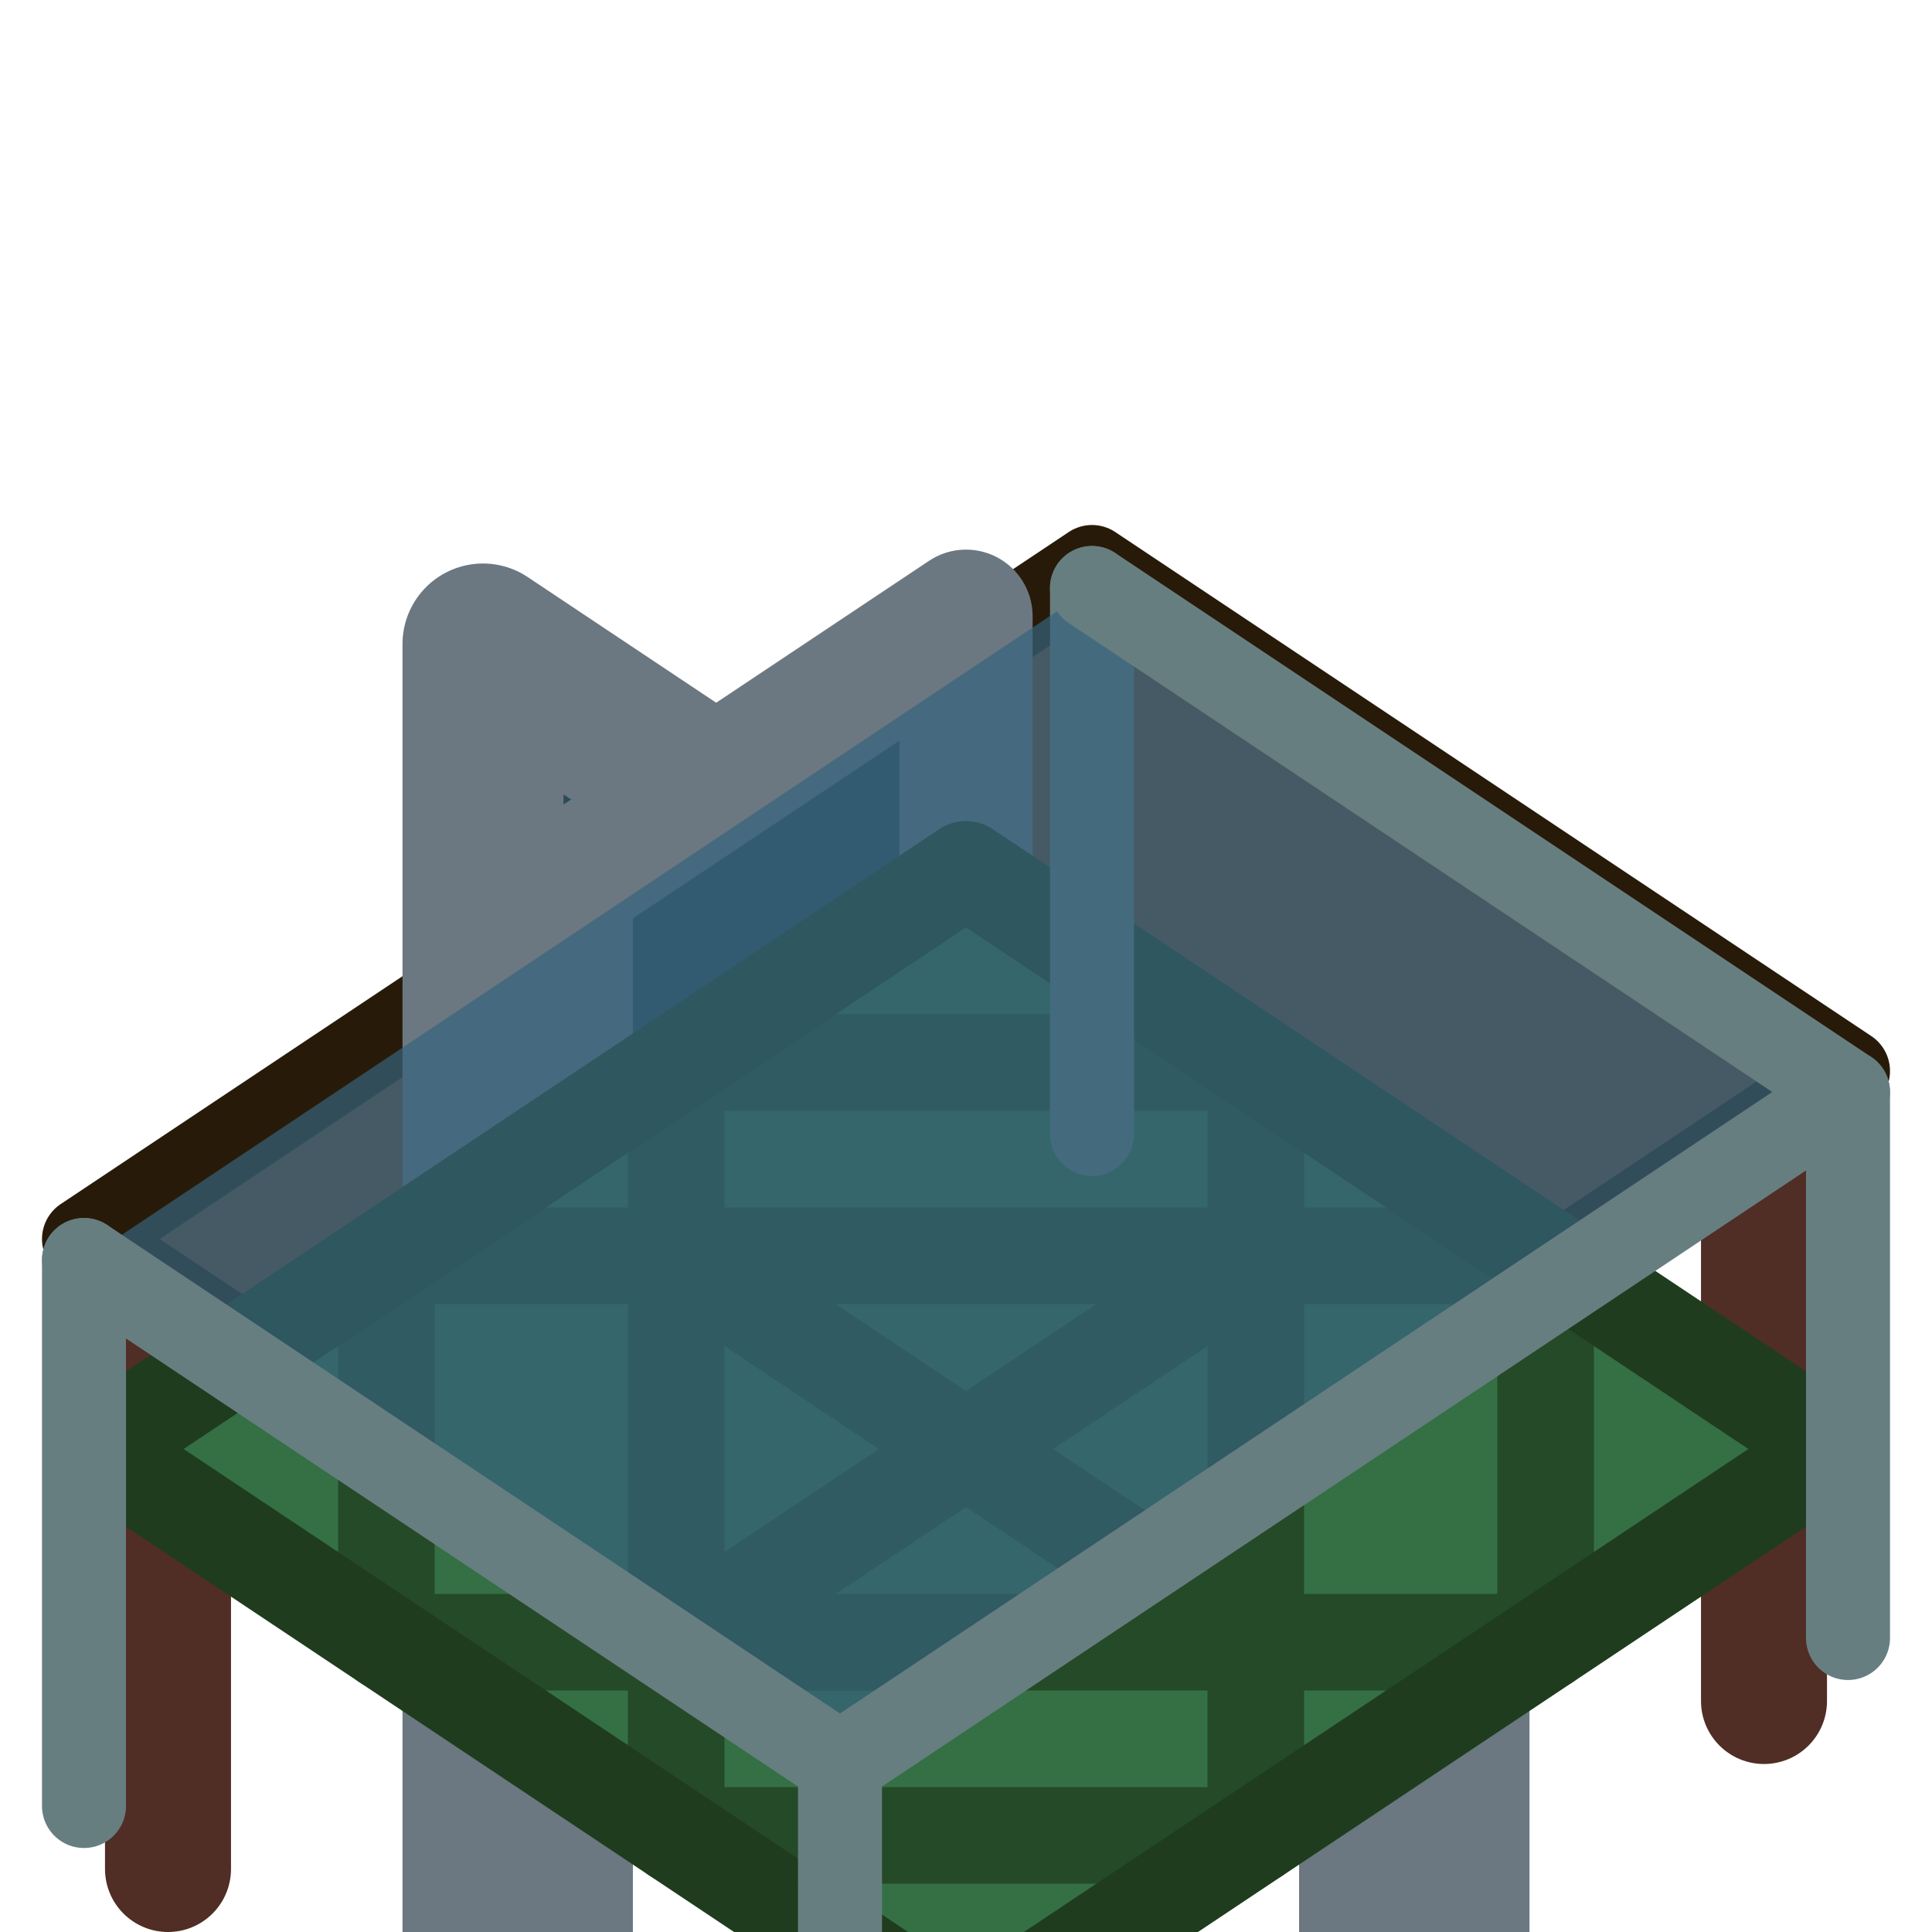
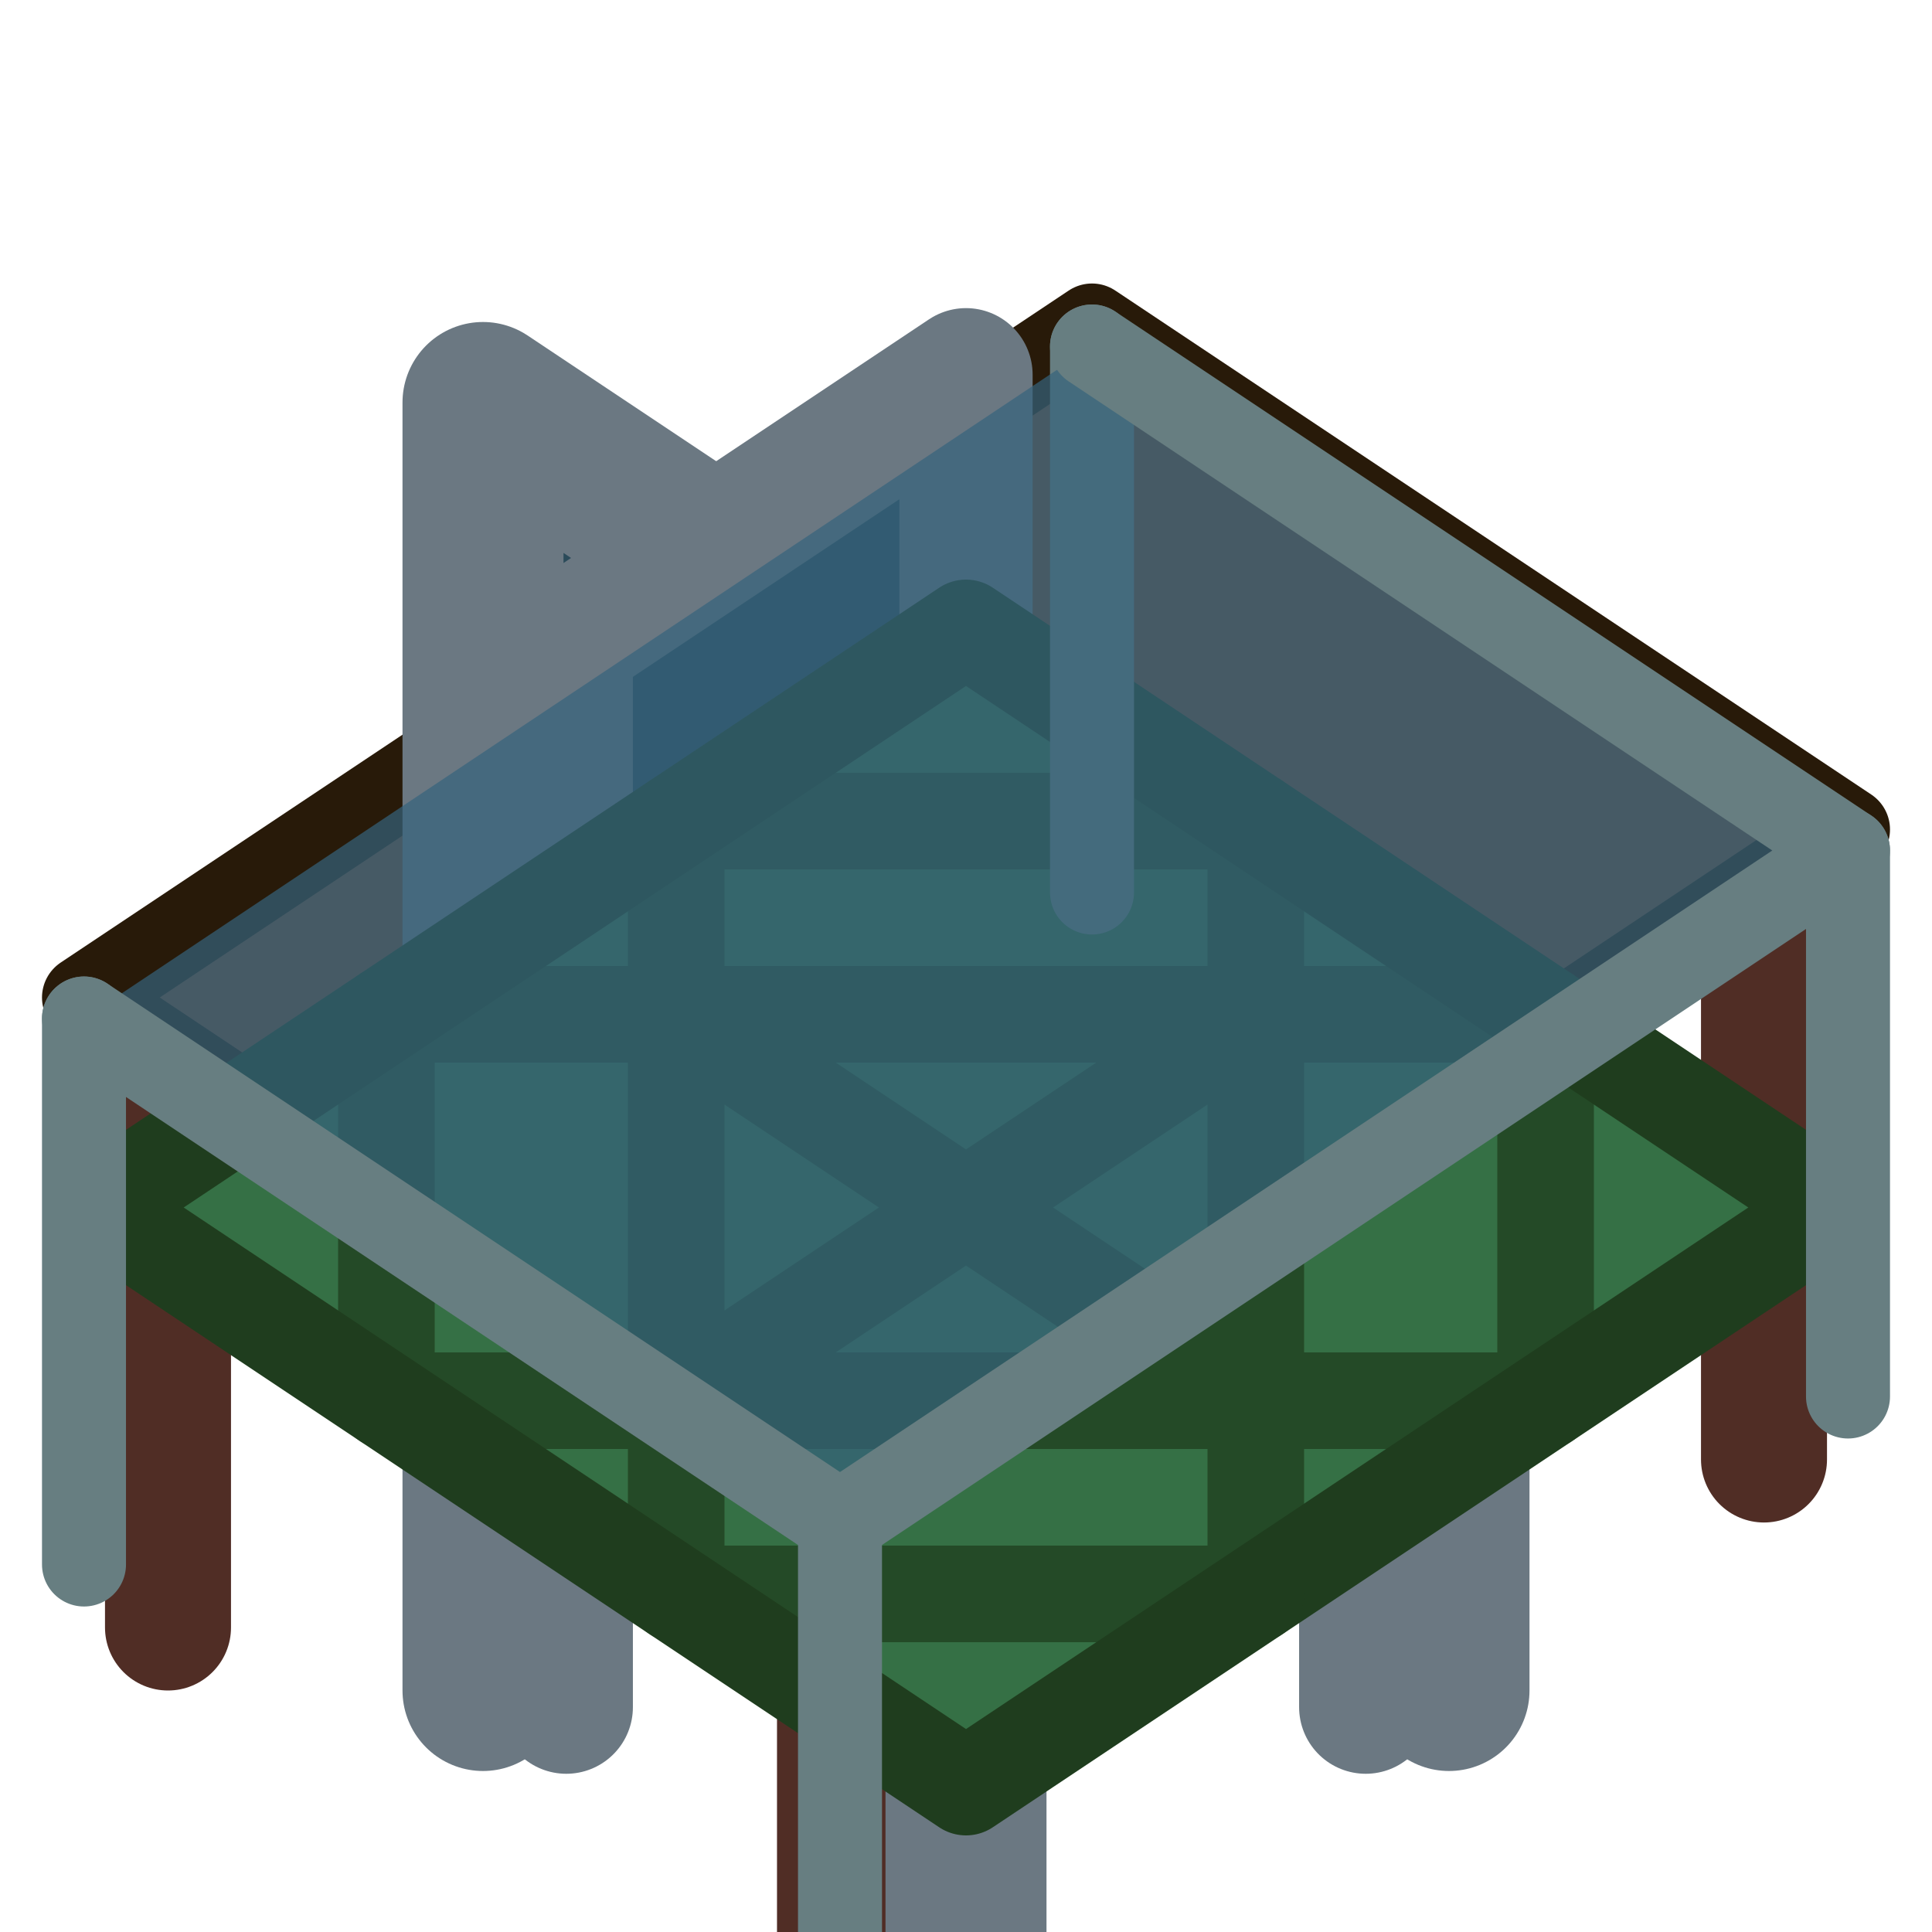
- <svg xmlns="http://www.w3.org/2000/svg" viewBox="0 -16 64 64">
-   <path d="M66-8 72-4M60-8 72 0M54-8 72 4M48-8 72 8M42-8 72 12M36-8 72 16M30-8 72 20M24-8 72 24M18-8 72 28M12-8 72 32M6-8 72 36M0-8 72 40M-6-8 72 44M-8-5.333 66 44M-8-1.333 60 44M-8 2.667 54 44M-8 6.667 48 44M-8 10.667 42 44M-8 14.667 36 44M-8 18.667 30 44M-8 22.667 24 44M-8 26.667 18 44M-8 30.667 12 44M-8 34.667 6 44M-8 38.667 0 44M-8 42.667-6 44M-8-6.667-6-8M-8-2.667 0-8M-8 1.333 6-8M-8 5.333 12-8M-8 9.333 18-8M-8 13.333 24-8M-8 17.333 30-8M-8 21.333 36-8M-8 25.333 42-8M-8 29.333 48-8M-8 33.333 54-8M-8 37.333 60-8M-8 41.333 66-8M-6 44 72-8M0 44 72-4M6 44 72 0M12 44 72 4M18 44 72 8M24 44 72 12M30 44 72 16M36 44 72 20M42 44 72 24M48 44 72 28M54 44 72 32M60 44 72 36M66 44 72 40" fill="none" />
+ <svg xmlns="http://www.w3.org/2000/svg" viewBox="0 -8 64 64">
  <svg id="table" viewBox="5 2 23 23">
    <path d="M7 11.5v7M26 9.5v7" stroke="#502D25" stroke-width="1.5" stroke-linecap="round" />
    <path d="M6 11l9 6 12-8-9-6z" fill="#6E4630" stroke="#281A09" stroke-linejoin="round" />
  </svg>
  <svg id="table-leg" viewBox="5 2 23 23">
    <path d="M15 16.5v7" stroke="#502D25" stroke-width="1.5" stroke-linecap="round" />
    <path d="M12 15l3 2 1.5-1" stroke="#281A09" stroke-linejoin="round" fill="#6E4630" />
  </svg>
  <svg id="chair-up" viewBox="20 20 8 12">
    <g stroke-linejoin="round">
      <path d="M21 26l3 2 3-2-3-2z" fill="#334D70" stroke="#1F2F3D" />
      <path d="M21 24.5l0 4.5 0-8 3 2 0 3.5zm3 2 0 4.5m3-5 0 3" fill="#2B4B5A" stroke="#6B7882" stroke-linecap="round" />
    </g>
  </svg>
  <svg id="chair-down" viewBox="5 20 8 14.5">
    <g stroke-linejoin="round">
      <path d="M6 26.5l0 4.5 0-8 3-2 0 3.5zm3-2 0 4.5m3-1 0 3m-3-1 0 3.5" fill="#2B4B5A" stroke="#6B7882" stroke-linecap="round" />
      <path d="M6 28l3 2 3-2-3-2z" fill="#334D70" stroke="#1F2F3D" />
    </g>
  </svg>
  <svg id="rug" viewBox="32 15 20 14">
    <g stroke="#1F3D1E" stroke-linejoin="round">
      <path d="M33 22l9 6 9-6-9-6z" fill="#357045" />
      <path d="M36 24l0-4 3 0 0-2 6 0 0 2 3 0 0 4-3 0 0 2-6 0 0-2zm3 0 3-2-3-2m3 2 3-2m-3 2 3 2m-6 0 6 0 0-4-6 0 0 4" fill="none" opacity=".75" />
    </g>
  </svg>
  <svg id="desk" viewBox="36.5 -6 23 22.5">
    <g stroke="#677E81" stroke-linecap="round">
      <path d="M49.5-5v6.5m9-.5v6.5m-12 1.5v6.5m-9-12.5v6.5" fill="none" />
      <path d="M49.5-5l9 6-12 8-9-6" fill="#36637C" fill-opacity=".7" stroke-linejoin="round" />
    </g>
  </svg>
</svg>
